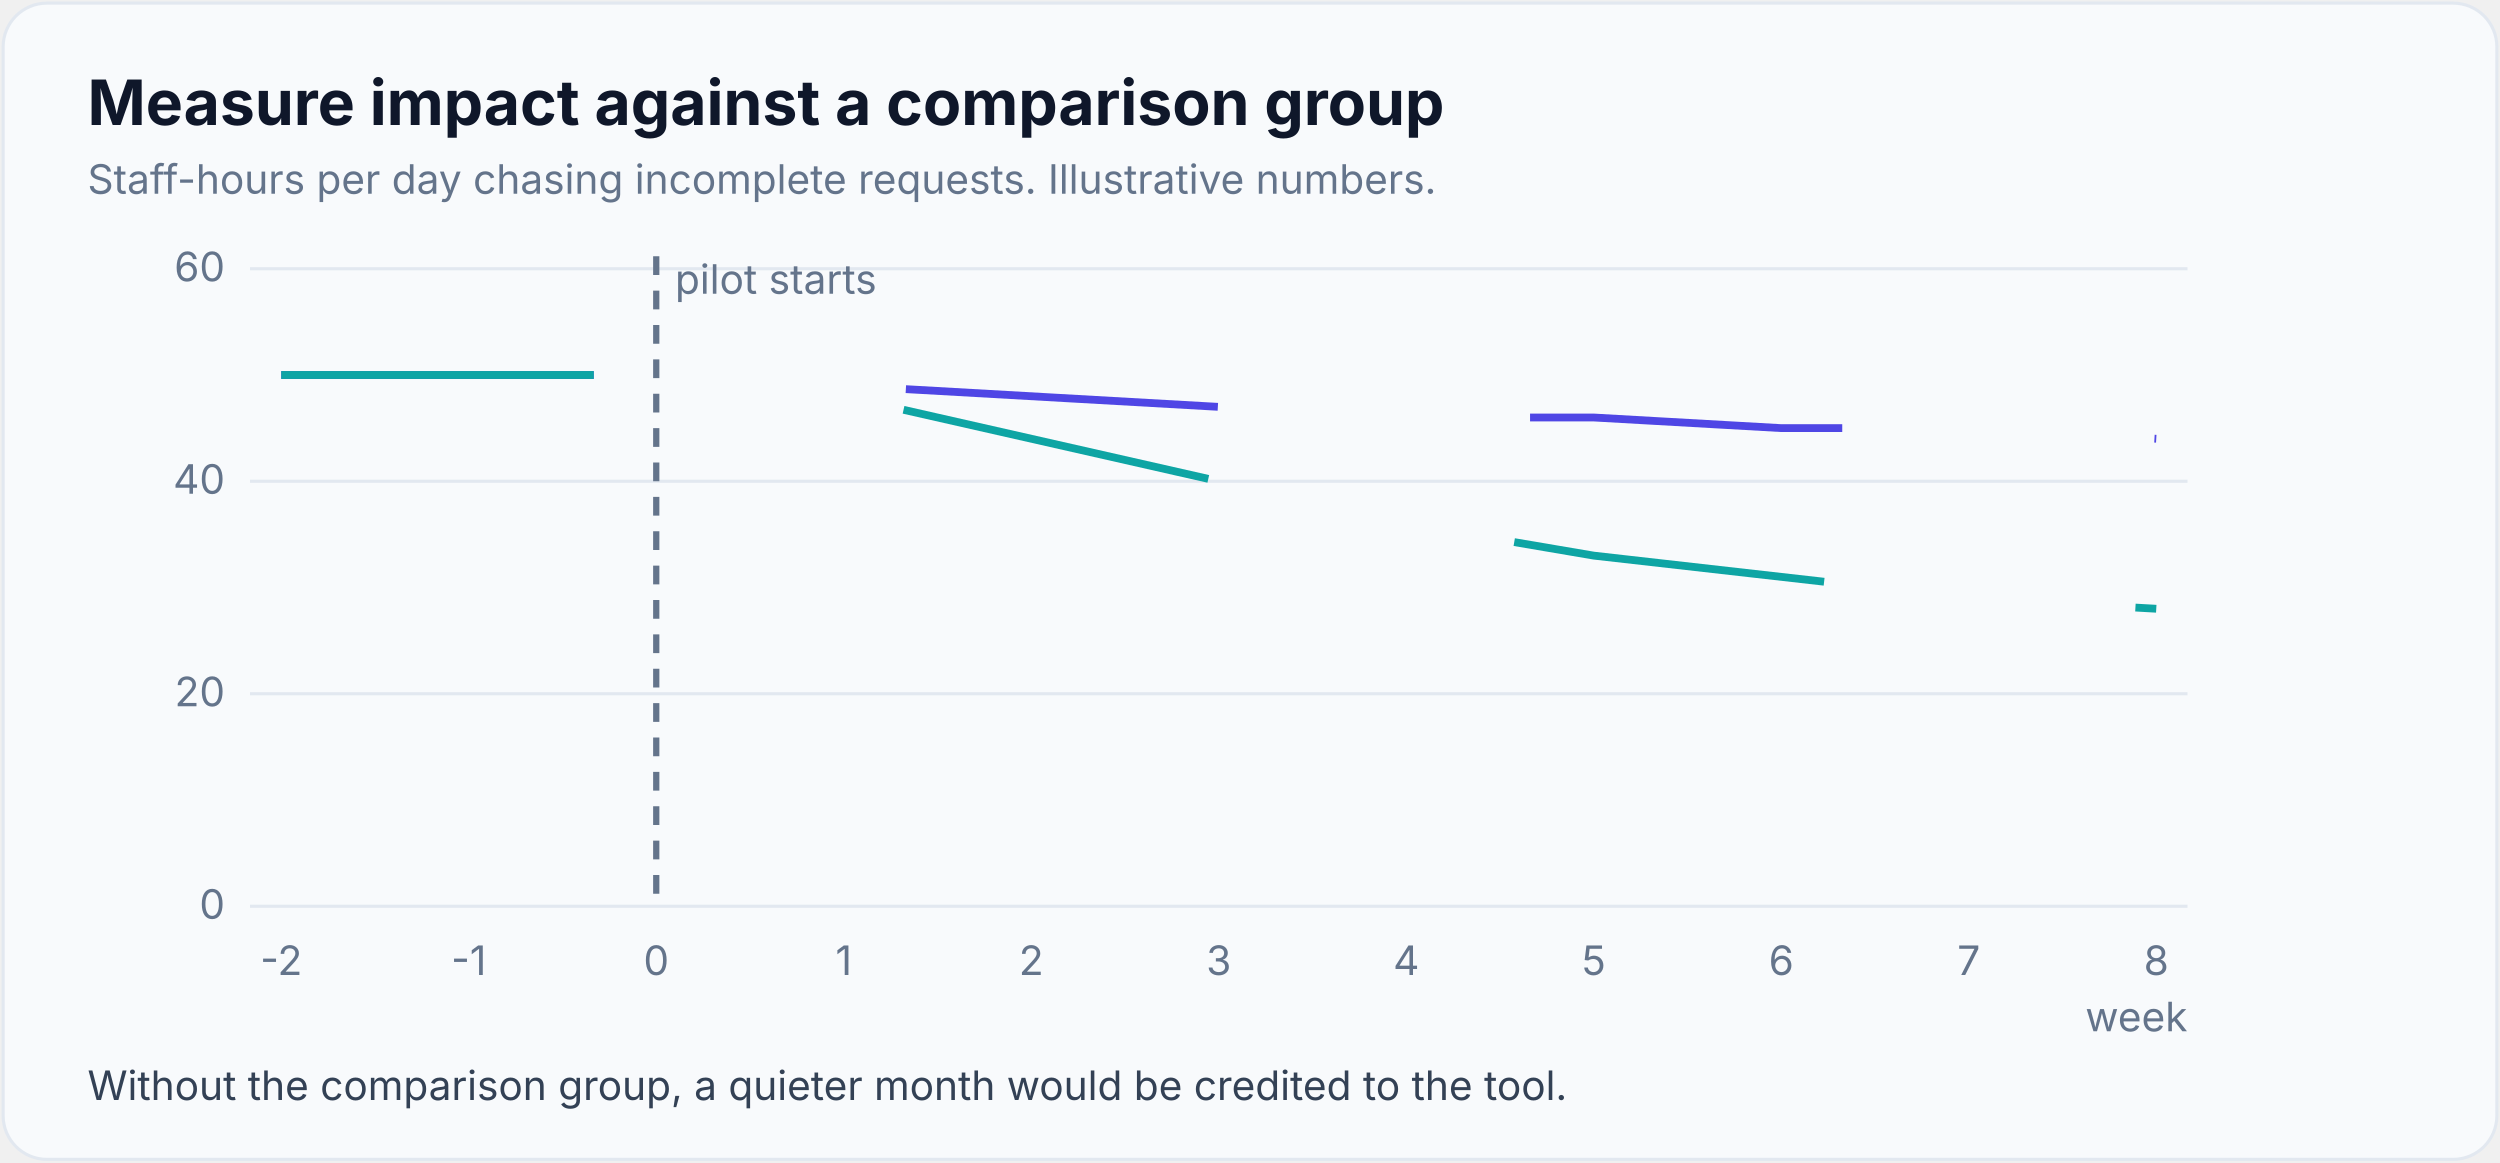
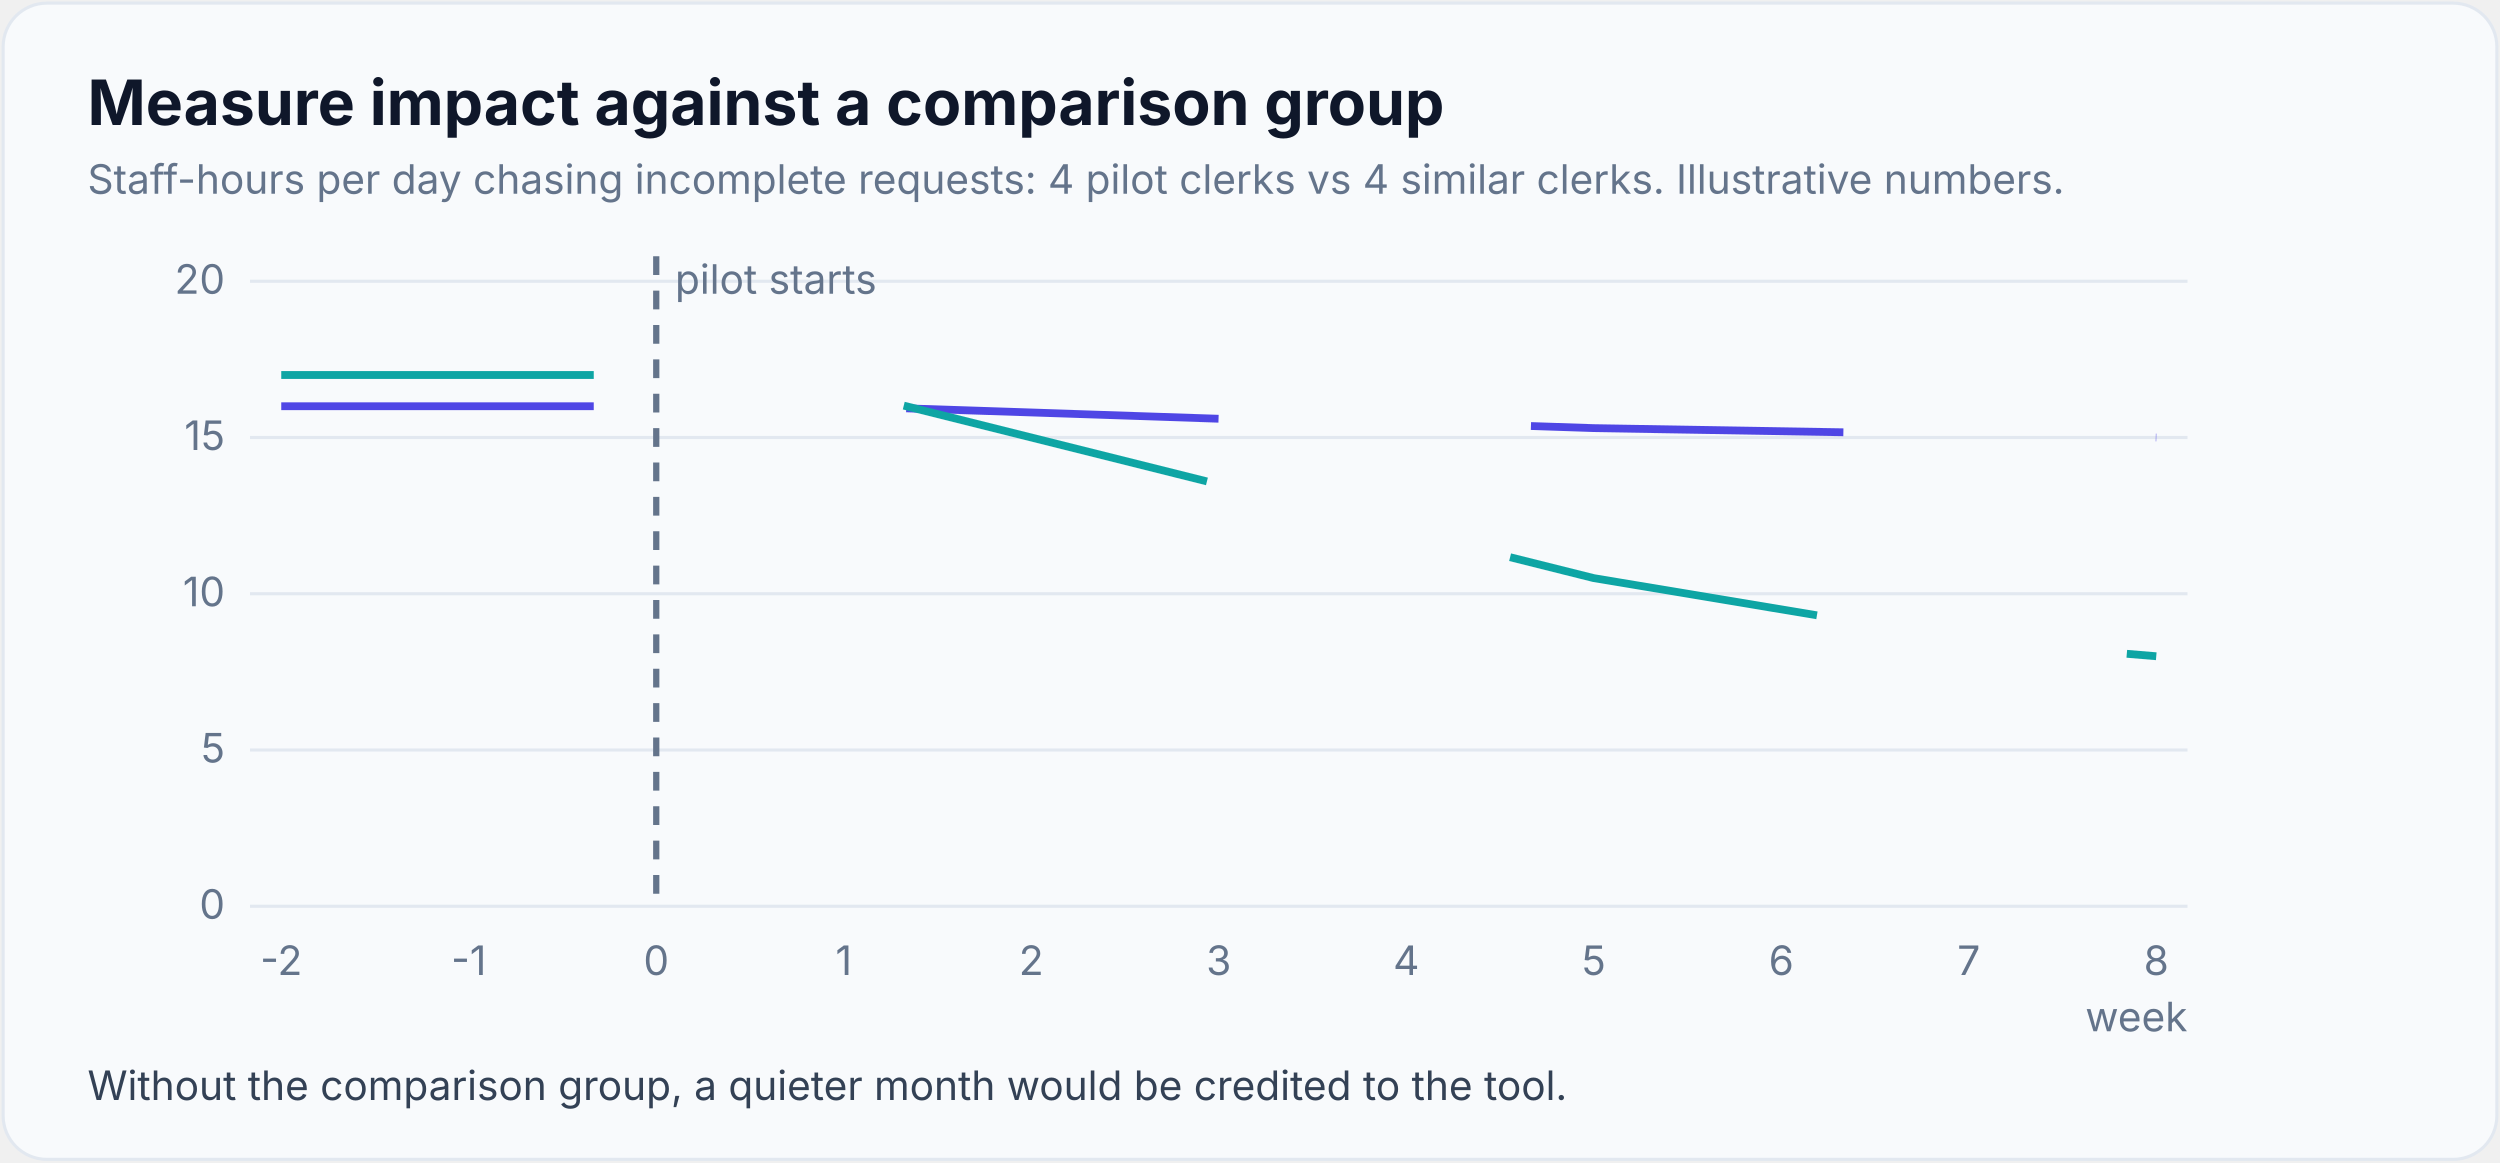
<svg xmlns="http://www.w3.org/2000/svg" viewBox="0 0 800 372" role="img" aria-labelledby="t d" font-family="Figtree, system-ui, -apple-system, 'Segoe UI', sans-serif">
  <style>
    .card{fill:#f8fafc;stroke:#e2e8f0}
    .h{fill:#0f172a;font-size:20px;font-weight:700}
    .h2{fill:#0f172a;font-size:16px;font-weight:700}
    .lbl{fill:#334155;font-size:15px;font-weight:600}
    .tx{fill:#334155;font-size:14px}
    .sm{fill:#334155;font-size:13px}
    .sub{fill:#64748b;font-size:13px}
    .mono{fill:#0f172a;font-size:13px;font-family:ui-monospace,SFMono-Regular,Menlo,Consolas,monospace}
    .box{fill:#ffffff;stroke:#cbd5e1}
    .bm{fill:#f1f5f9;stroke:#cbd5e1}
    .grid{stroke:#e2e8f0;stroke-width:1}
    .pri{fill:#4f46e5}.tea{fill:#0ea5a4}.okf{fill:#16a34a}.badf{fill:#dc2626}.wrnf{fill:#d97706}.mutf{fill:#94a3b8}
    .on{fill:#ffffff;font-size:14px;font-weight:700}
    .on13{fill:#ffffff;font-size:13px;font-weight:700}
    .prit{fill:#4f46e5;font-weight:700}.teat{fill:#0f766e;font-weight:700}.okt{fill:#16a34a;font-weight:700}
    .badt{fill:#dc2626;font-weight:700}.wrnt{fill:#b45309;font-weight:700}
    .ln{stroke:#64748b;stroke-width:2;fill:none}
    .lnp{stroke:#4f46e5;stroke-width:2.5;fill:none}.lnt{stroke:#0ea5a4;stroke-width:2.5;fill:none}
    .lno{stroke:#16a34a;stroke-width:2.5;fill:none}.lnb{stroke:#dc2626;stroke-width:2.5;fill:none}
    .lnw{stroke:#d97706;stroke-width:2.5;fill:none}
    .dash{stroke-dasharray:6 5}
    .ah{fill:#64748b}.ahp{fill:#4f46e5}.aht{fill:#0ea5a4}.aho{fill:#16a34a}.ahb{fill:#dc2626}.ahw{fill:#d97706}
    .bp{fill:#eef2ff;stroke:#4f46e5}.bt{fill:#f0fdfa;stroke:#0ea5a4}.bo{fill:#f0fdf4;stroke:#16a34a}
    .bb{fill:#fef2f2;stroke:#dc2626}.bw{fill:#fffbeb;stroke:#d97706}
    @media (prefers-color-scheme: dark){
      .card{fill:#1f2430;stroke:#334155}
      .h,.h2{fill:#f1f5f9}.lbl,.tx,.sm{fill:#e2e8f0}.sub{fill:#94a3b8}.mono{fill:#e2e8f0}
      .box{fill:#111827;stroke:#475569}.bm{fill:#1e293b;stroke:#475569}.grid{stroke:#334155}
      .pri{fill:#818cf8}.tea{fill:#2dd4bf}.okf{fill:#4ade80}.badf{fill:#f87171}.wrnf{fill:#fbbf24}.mutf{fill:#64748b}
      .on,.on13{fill:#0f172a}
      .prit{fill:#818cf8}.teat{fill:#5eead4}.okt{fill:#4ade80}.badt{fill:#f87171}.wrnt{fill:#fbbf24}
      .ln{stroke:#94a3b8}.lnp{stroke:#818cf8}.lnt{stroke:#2dd4bf}.lno{stroke:#4ade80}.lnb{stroke:#f87171}.lnw{stroke:#fbbf24}
      .ah{fill:#94a3b8}.ahp{fill:#818cf8}.aht{fill:#2dd4bf}.aho{fill:#4ade80}.ahb{fill:#f87171}.ahw{fill:#fbbf24}
      .bp{fill:#1e1b4b;stroke:#818cf8}.bt{fill:#042f2e;stroke:#2dd4bf}.bo{fill:#052e16;stroke:#4ade80}
      .bb{fill:#450a0a;stroke:#f87171}.bw{fill:#451a03;stroke:#fbbf24}
    }

    .draw{stroke-dasharray:100;animation:draw 13s infinite linear}
    @keyframes draw{0%{stroke-dashoffset:100}45%,100%{stroke-dashoffset:0}}
    .lab,.ann{opacity:0;animation:13s infinite linear}.lab{animation-name:lab}.ann{animation-name:ann}
    @keyframes lab{0%,44.99%{opacity:0}45%,96.99%{opacity:1}97%,100%{opacity:0}}@keyframes ann{0%,54.99%{opacity:0}55%,96.99%{opacity:1}97%,100%{opacity:0}}
    @media (prefers-reduced-motion: reduce){.draw{animation:none;stroke-dashoffset:0}.lab,.ann{animation:none;opacity:1}}
  </style>
  <defs>
    <marker id="ar" viewBox="0 0 10 10" refX="9" refY="5" markerWidth="7" markerHeight="7" orient="auto-start-reverse">
      <path class="ah" d="M0,0L10,5L0,10z" />
    </marker>
    <marker id="arp" viewBox="0 0 10 10" refX="9" refY="5" markerWidth="7" markerHeight="7" orient="auto-start-reverse">
      <path class="ahp" d="M0,0L10,5L0,10z" />
    </marker>
    <marker id="art" viewBox="0 0 10 10" refX="9" refY="5" markerWidth="7" markerHeight="7" orient="auto-start-reverse">
      <path class="aht" d="M0,0L10,5L0,10z" />
    </marker>
    <marker id="aro" viewBox="0 0 10 10" refX="9" refY="5" markerWidth="7" markerHeight="7" orient="auto-start-reverse">
      <path class="aho" d="M0,0L10,5L0,10z" />
    </marker>
    <marker id="arb" viewBox="0 0 10 10" refX="9" refY="5" markerWidth="7" markerHeight="7" orient="auto-start-reverse">
      <path class="ahb" d="M0,0L10,5L0,10z" />
    </marker>
    <marker id="arw" viewBox="0 0 10 10" refX="9" refY="5" markerWidth="7" markerHeight="7" orient="auto-start-reverse">
      <path class="ahw" d="M0,0L10,5L0,10z" />
    </marker>
  </defs>
  <rect class="card" x="1" y="1" width="798" height="370" rx="14" />
  <text class="h" x="28" y="40">Measure impact against a comparison group</text>
-   <text class="sub" x="28" y="62">Staff-hours per day chasing incomplete requests. Illustrative numbers.</text>
+   <text class="sub" x="28" y="62">Staff-hours per day chasing incomplete requests: 4 pilot clerks vs 4 similar clerks. Illustrative numbers.</text>
  <line class="grid" x1="80" y1="290" x2="700" y2="290" />
  <text class="sub" x="72" y="294" text-anchor="end">0</text>
-   <line class="grid" x1="80" y1="222" x2="700" y2="222" />
-   <text class="sub" x="72" y="226" text-anchor="end">20</text>
-   <line class="grid" x1="80" y1="154" x2="700" y2="154" />
-   <text class="sub" x="72" y="158" text-anchor="end">40</text>
-   <line class="grid" x1="80" y1="86" x2="700" y2="86" />
-   <text class="sub" x="72" y="90" text-anchor="end">60</text>
+   <line class="grid" x1="80" y1="240" x2="700" y2="240" />
+   <text class="sub" x="72" y="244" text-anchor="end">5</text>
+   <line class="grid" x1="80" y1="190" x2="700" y2="190" />
+   <text class="sub" x="72" y="194" text-anchor="end">10</text>
+   <line class="grid" x1="80" y1="140" x2="700" y2="140" />
+   <text class="sub" x="72" y="144" text-anchor="end">15</text>
+   <line class="grid" x1="80" y1="90" x2="700" y2="90" />
+   <text class="sub" x="72" y="94" text-anchor="end">20</text>
  <text class="sub" x="90" y="312" text-anchor="middle">-2</text>
  <text class="sub" x="150" y="312" text-anchor="middle">-1</text>
  <text class="sub" x="210" y="312" text-anchor="middle">0</text>
  <text class="sub" x="270" y="312" text-anchor="middle">1</text>
  <text class="sub" x="330" y="312" text-anchor="middle">2</text>
  <text class="sub" x="390" y="312" text-anchor="middle">3</text>
  <text class="sub" x="450" y="312" text-anchor="middle">4</text>
  <text class="sub" x="510" y="312" text-anchor="middle">5</text>
  <text class="sub" x="570" y="312" text-anchor="middle">6</text>
  <text class="sub" x="630" y="312" text-anchor="middle">7</text>
  <text class="sub" x="690" y="312" text-anchor="middle">8</text>
  <text class="sub" x="700" y="330" text-anchor="end">week</text>
  <line class="ln dash" x1="210" y1="82" x2="210" y2="290" />
  <text class="sub" x="216" y="94">pilot starts</text>
-   <path class="lnp draw" d="M 90 120.0 L 150 120.0 L 210 120.0 L 270 123.4 L 330 126.8 L 390 130.2 L 450 133.6 L 510 133.6 L 570 137.0 L 630 137.0 L 690 140.4" pathLength="100" />
-   <path class="lnt draw" d="M 90 120.0 L 150 120.0 L 210 120.0 L 270 126.8 L 330 140.4 L 390 154.0 L 450 167.6 L 510 177.8 L 570 184.6 L 630 191.4 L 690 194.8" pathLength="100" />
+   <path class="lnp draw" d="M 90 130.0 L 150 130.0 L 210 130.0 L 270 130.0 L 330 132.0 L 390 134.0 L 450 135.0 L 510 137.0 L 570 138.0 L 630 139.0 L 690 140.0" pathLength="100" />
+   <path class="lnt draw" d="M 90 120.0 L 150 120.0 L 210 120.0 L 270 125.0 L 330 140.0 L 390 155.0 L 450 170.0 L 510 185.0 L 570 195.0 L 630 205.0 L 690 210.0" pathLength="100" />
  <g class="lab">
-     <text class="teat" x="570" y="206.6" text-anchor="middle" style="font-size:13px">pilot group → 28</text>
-     <text class="prit" x="570" y="123.6" text-anchor="middle" style="font-size:13px">comparison group → 44</text>
+     <text class="teat" x="570" y="221" text-anchor="middle" style="font-size:13px">pilot group → 8</text>
+     <text class="prit" x="570" y="126" text-anchor="middle" style="font-size:13px">comparison group → 15</text>
  </g>
  <g class="ann">
-     <rect class="box" x="140" y="212" width="302" height="76" rx="8" />
-     <text class="sm" x="154" y="234">Naive before/after: 50 → 28 = −22</text>
-     <text class="sm" x="154" y="254">Comparison drifted: 50 → 44 = −6</text>
-     <text class="teat" x="154" y="278" style="font-size:15px">Effect ≈ −22 − (−6) = −16 h/day</text>
+     <rect class="box" x="140" y="212" width="324" height="76" rx="8" />
+     <text class="sm" x="154" y="234">Naive before/after: 17 → 8 = −9</text>
+     <text class="sm" x="154" y="254">Comparison drifted: 16 → 15 = −1</text>
+     <text class="teat" x="154" y="278" style="font-size:15px">Effect ≈ −9 − (−1) = −8 h/day (≈ −47%)</text>
  </g>
  <text class="sm" x="28" y="352">Without the comparison group, a quieter month would be credited to the tool.</text>
</svg>
